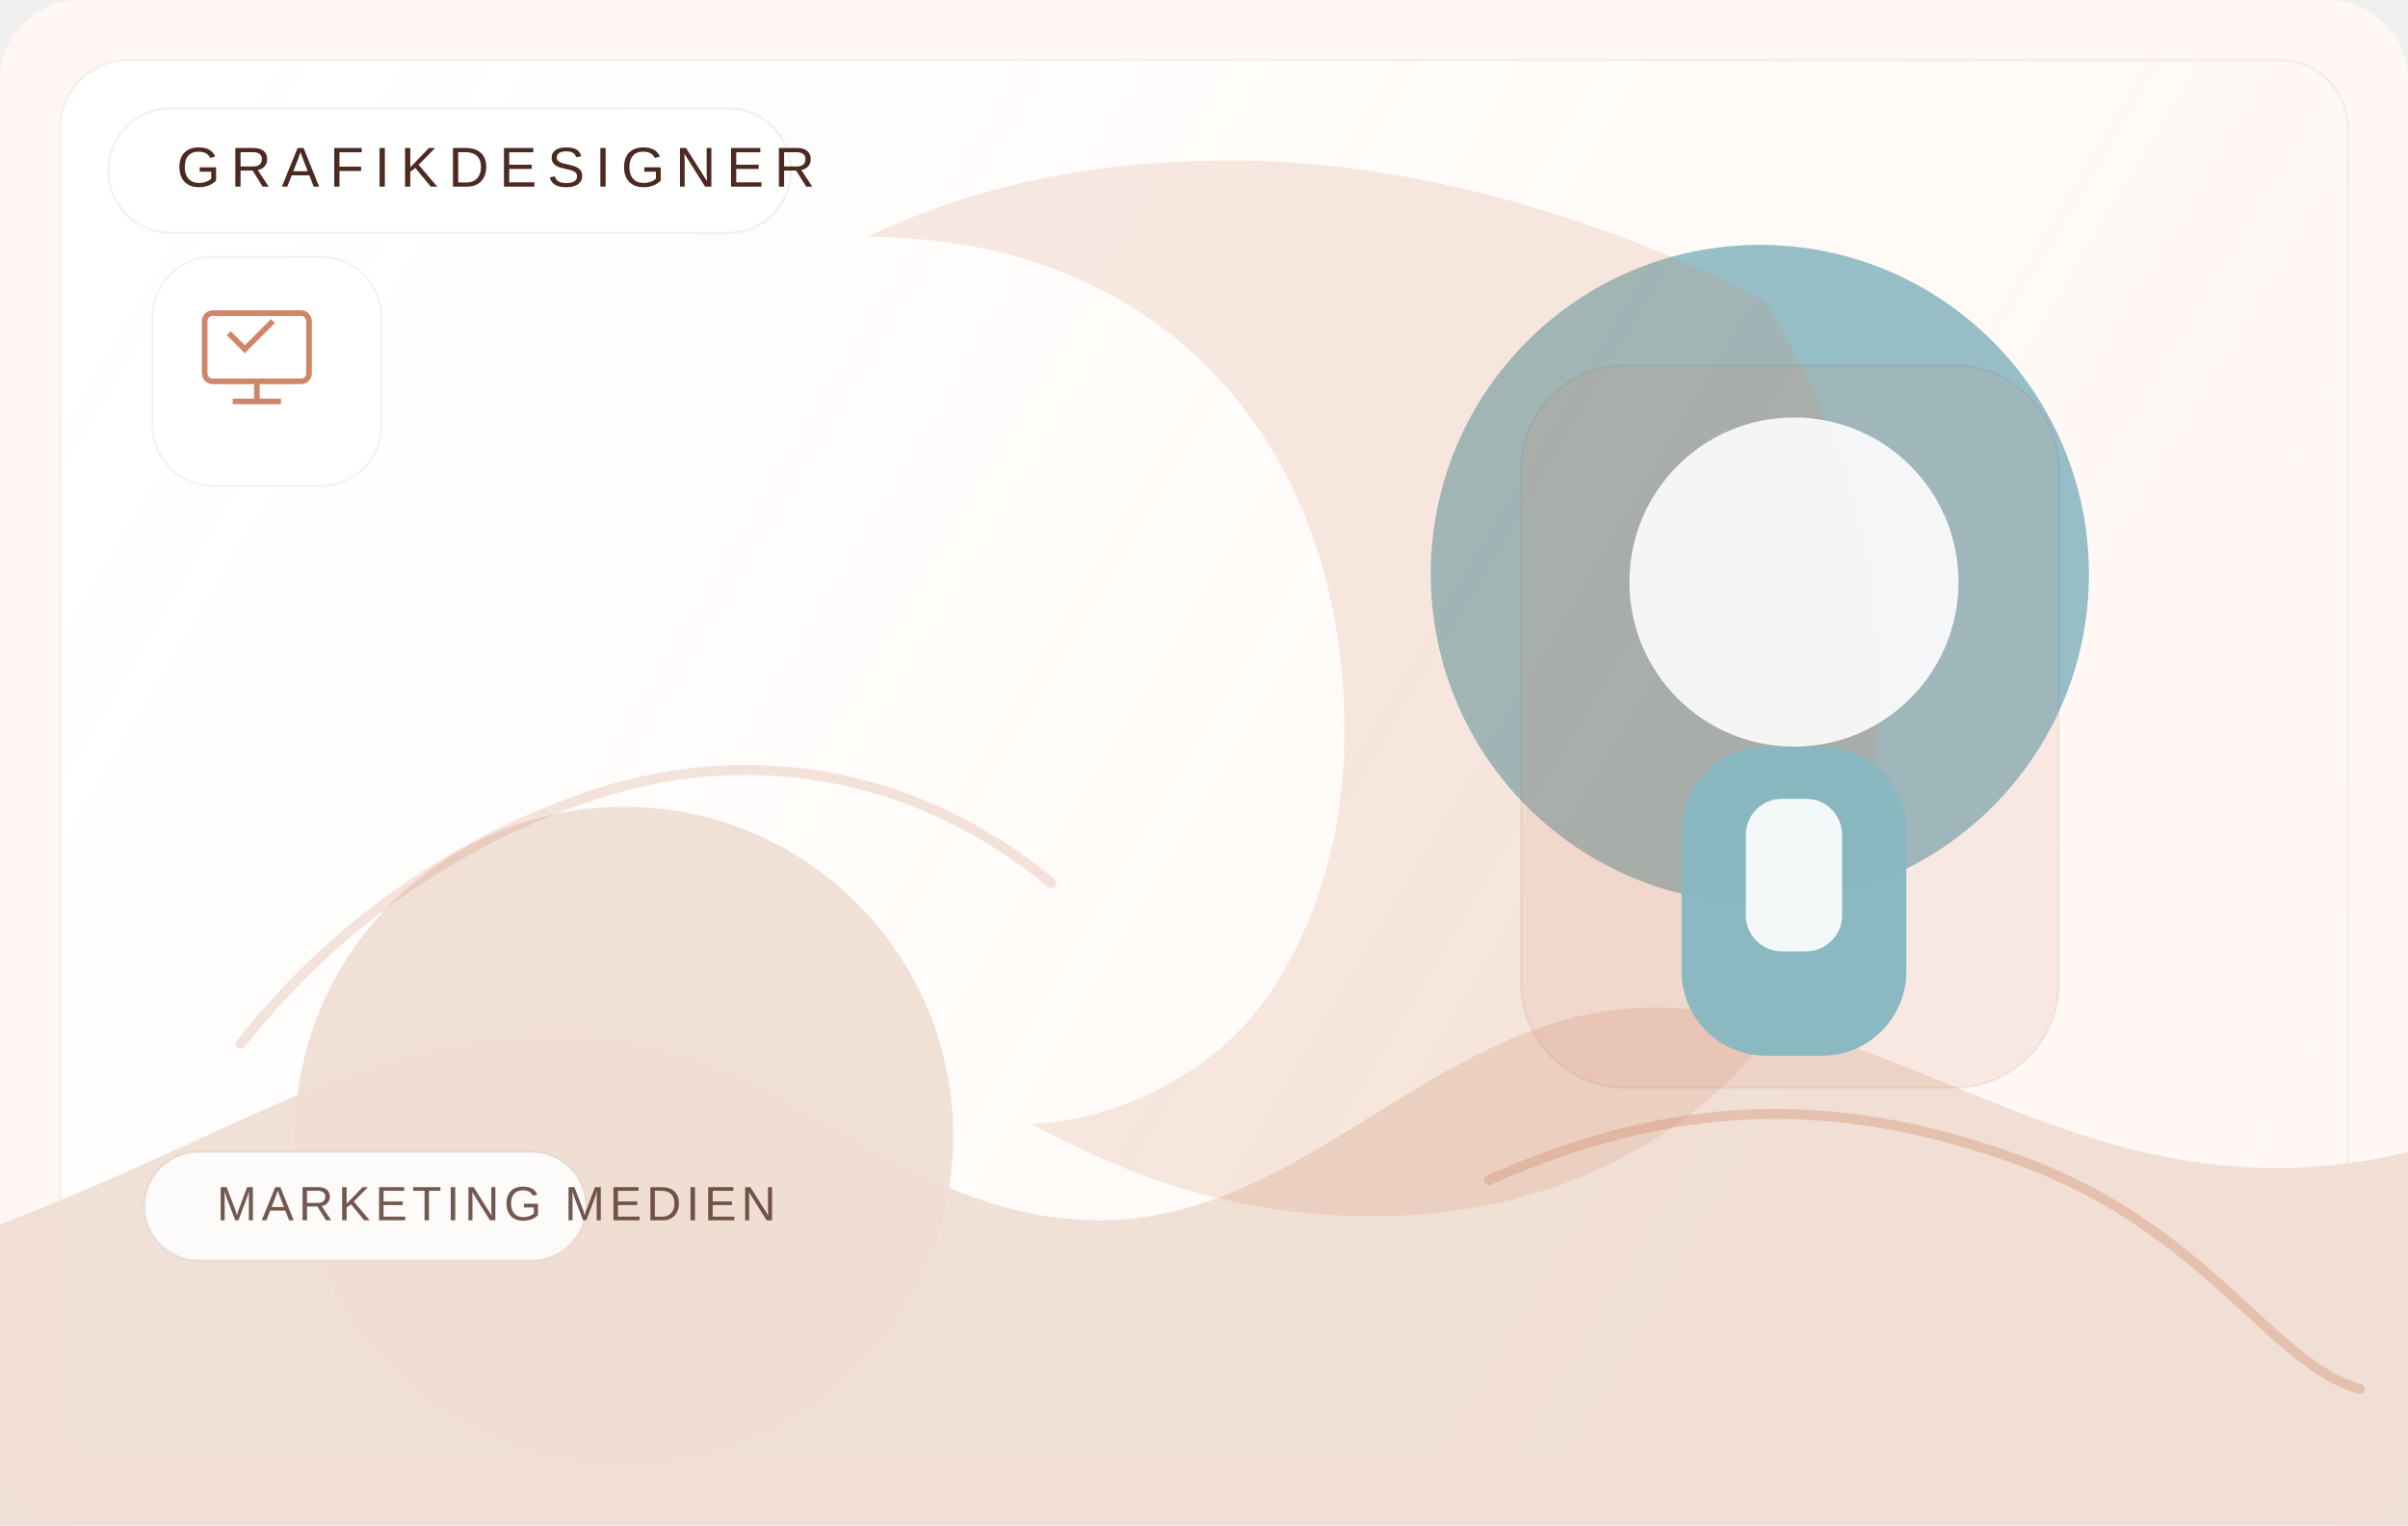
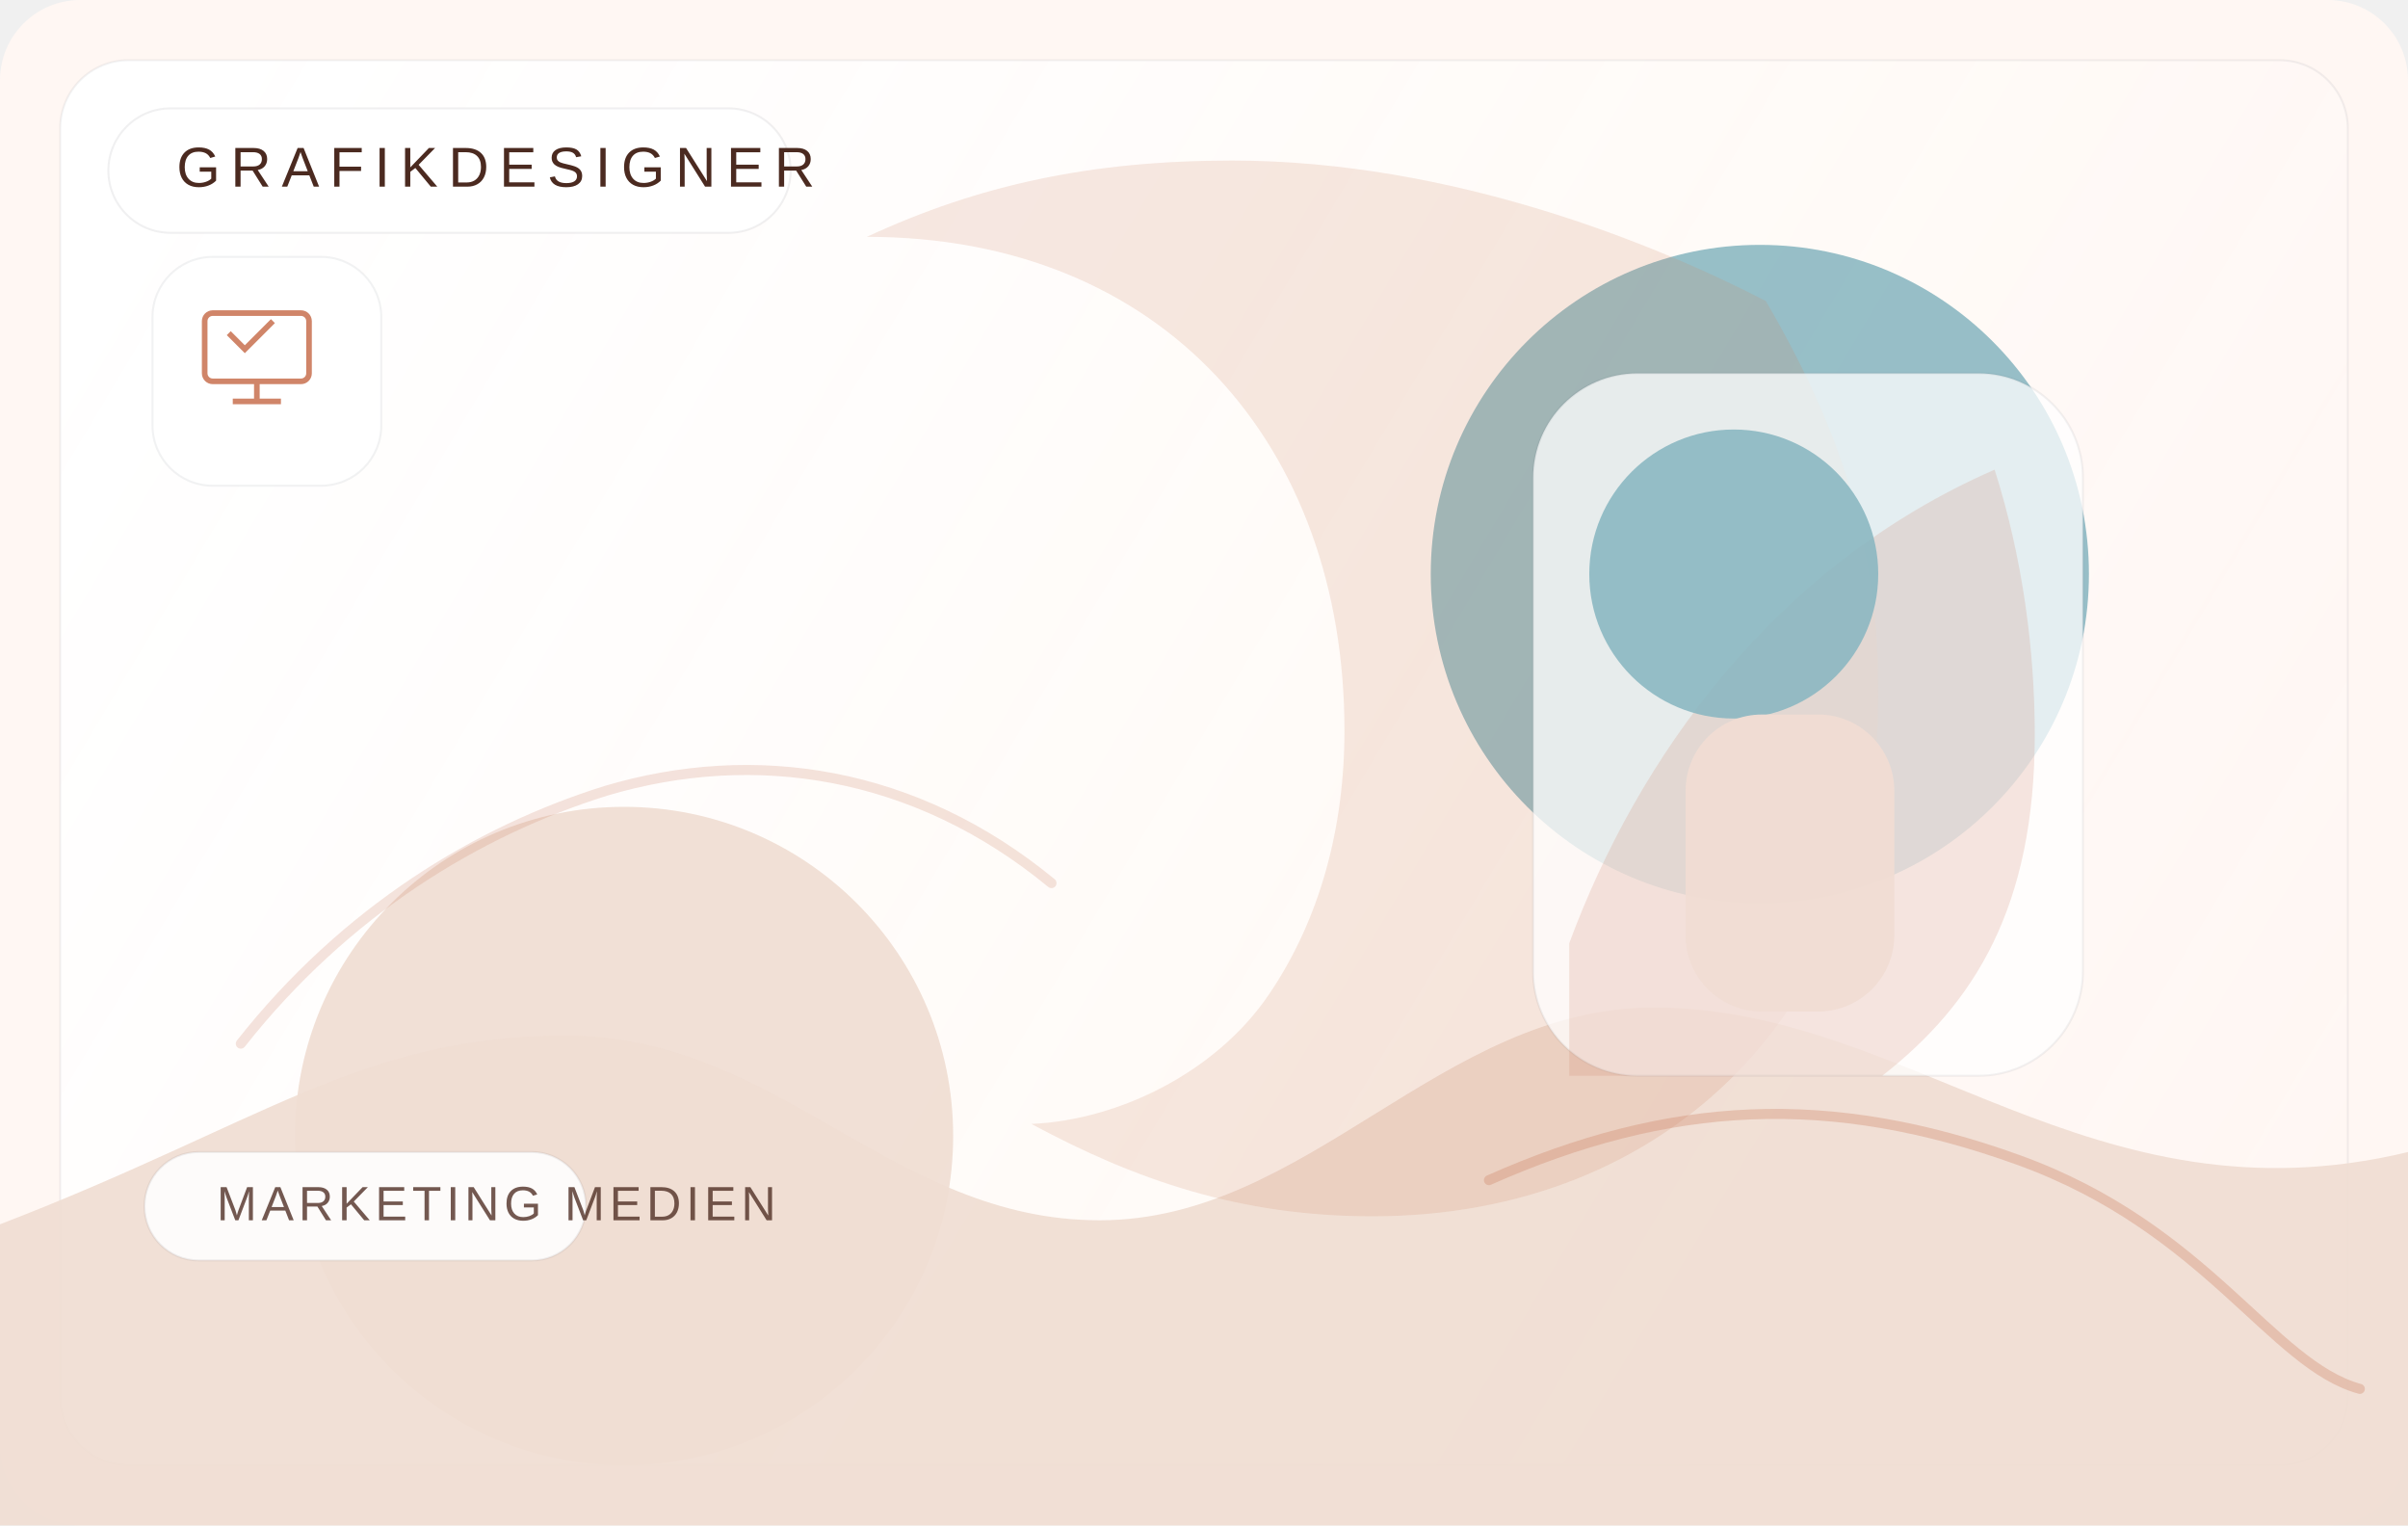
<svg xmlns="http://www.w3.org/2000/svg" width="1200" height="760" viewBox="0 0 1200 760" fill="none">
  <rect width="1200" height="760" rx="40" fill="#fff7f3" />
  <rect x="30" y="30" width="1140" height="700" rx="34" fill="url(#panelGradient)" stroke="rgba(32,40,52,0.06)" />
  <circle cx="877" cy="286" r="164" fill="#89b7c1" fill-opacity="0.88" />
  <circle cx="311" cy="566" r="164" fill="#f0ddd3" fill-opacity="0.92" />
  <path d="M0 610C130 560 180 516 282 516C388 516 444 608 548 608C652 608 718 502 824 502C952 502 1042 612 1200 574V760H0V610Z" fill="#f0ddd3" fill-opacity="0.92" />
  <path d="M880 150c42 72 56 128 56 196 0 156-104 260-252 260-66 0-118-18-170-46 44-2 92-26 118-64 26-38 38-84 38-132 0-142-90-246-238-246 56-26 112-38 182-38 110 0 212 42 266 70Z" fill="#d08569" fill-opacity="0.18" />
  <rect x="54" y="54" width="340" height="62" rx="31" fill="white" fill-opacity="0.88" stroke="rgba(32,40,52,0.07)" />
  <text x="88" y="93" font-size="28" font-family="Arial, sans-serif" fill="#4b2a20" letter-spacing="5.2">GRAFIKDESIGNER</text>
  <rect x="72" y="574" width="220" height="54" rx="27" fill="white" fill-opacity="0.88" stroke="rgba(32,40,52,0.07)" />
  <text x="108" y="608" font-size="24" font-family="Arial, sans-serif" fill="#4b2a20" opacity="0.78" letter-spacing="2.4">MARKETING MEDIEN</text>
  <rect x="76" y="128" width="114" height="114" rx="30" fill="white" fill-opacity="0.92" stroke="rgba(32,40,52,0.06)" />
  <g transform="translate(88 140)" style="color:#d08569">
    <rect x="14" y="16" width="52" height="34" rx="4" fill="none" stroke="currentColor" stroke-width="2.8" />
    <path d="M28 60h24M40 50v10" stroke="currentColor" stroke-width="2.8" />
    <path d="M26 26l8 8 14-14" fill="none" stroke="currentColor" stroke-width="2.8" />
  </g>
-   <rect x="758" y="182" width="268" height="360" rx="52" fill="#d08569" fill-opacity="0.14" stroke="rgba(32,40,52,0.06)" />
-   <circle cx="894" cy="290" r="82" fill="white" fill-opacity="0.88" />
-   <rect x="838" y="372" width="112" height="154" rx="42" fill="#89b7c1" fill-opacity="0.98" />
-   <rect x="870" y="398" width="48" height="76" rx="18" fill="white" fill-opacity="0.9" />
+   <rect x="764" y="186" width="274" height="350" rx="52" fill="white" fill-opacity="0.74" stroke="rgba(32,40,52,0.06)" />
+   <path d="M782 470c34-92 102-188 212-236 14 44 20 90 20 132 0 86-30 134-76 170H782z" fill="#d08569" fill-opacity="0.2" />
+   <circle cx="864" cy="286" r="72" fill="#89b7c1" fill-opacity="0.88" />
+   <rect x="840" y="356" width="104" height="148" rx="38" fill="#f0ddd3" fill-opacity="0.96" />
  <path d="M742 588c90-40 170-44 264-10 94 34 126 102 170 114" stroke="#d08569" stroke-opacity="0.34" stroke-width="5" stroke-linecap="round" />
  <path d="M120 520c52-66 118-106 182-126 74-22 154-10 222 46" stroke="#d08569" stroke-opacity="0.22" stroke-width="5" stroke-linecap="round" />
  <defs>
    <linearGradient id="panelGradient" x1="88" y1="78" x2="1130" y2="700" gradientUnits="userSpaceOnUse">
      <stop stop-color="white" stop-opacity="0.98" />
      <stop offset="1" stop-color="#fff7f3" stop-opacity="0.92" />
    </linearGradient>
  </defs>
</svg>
